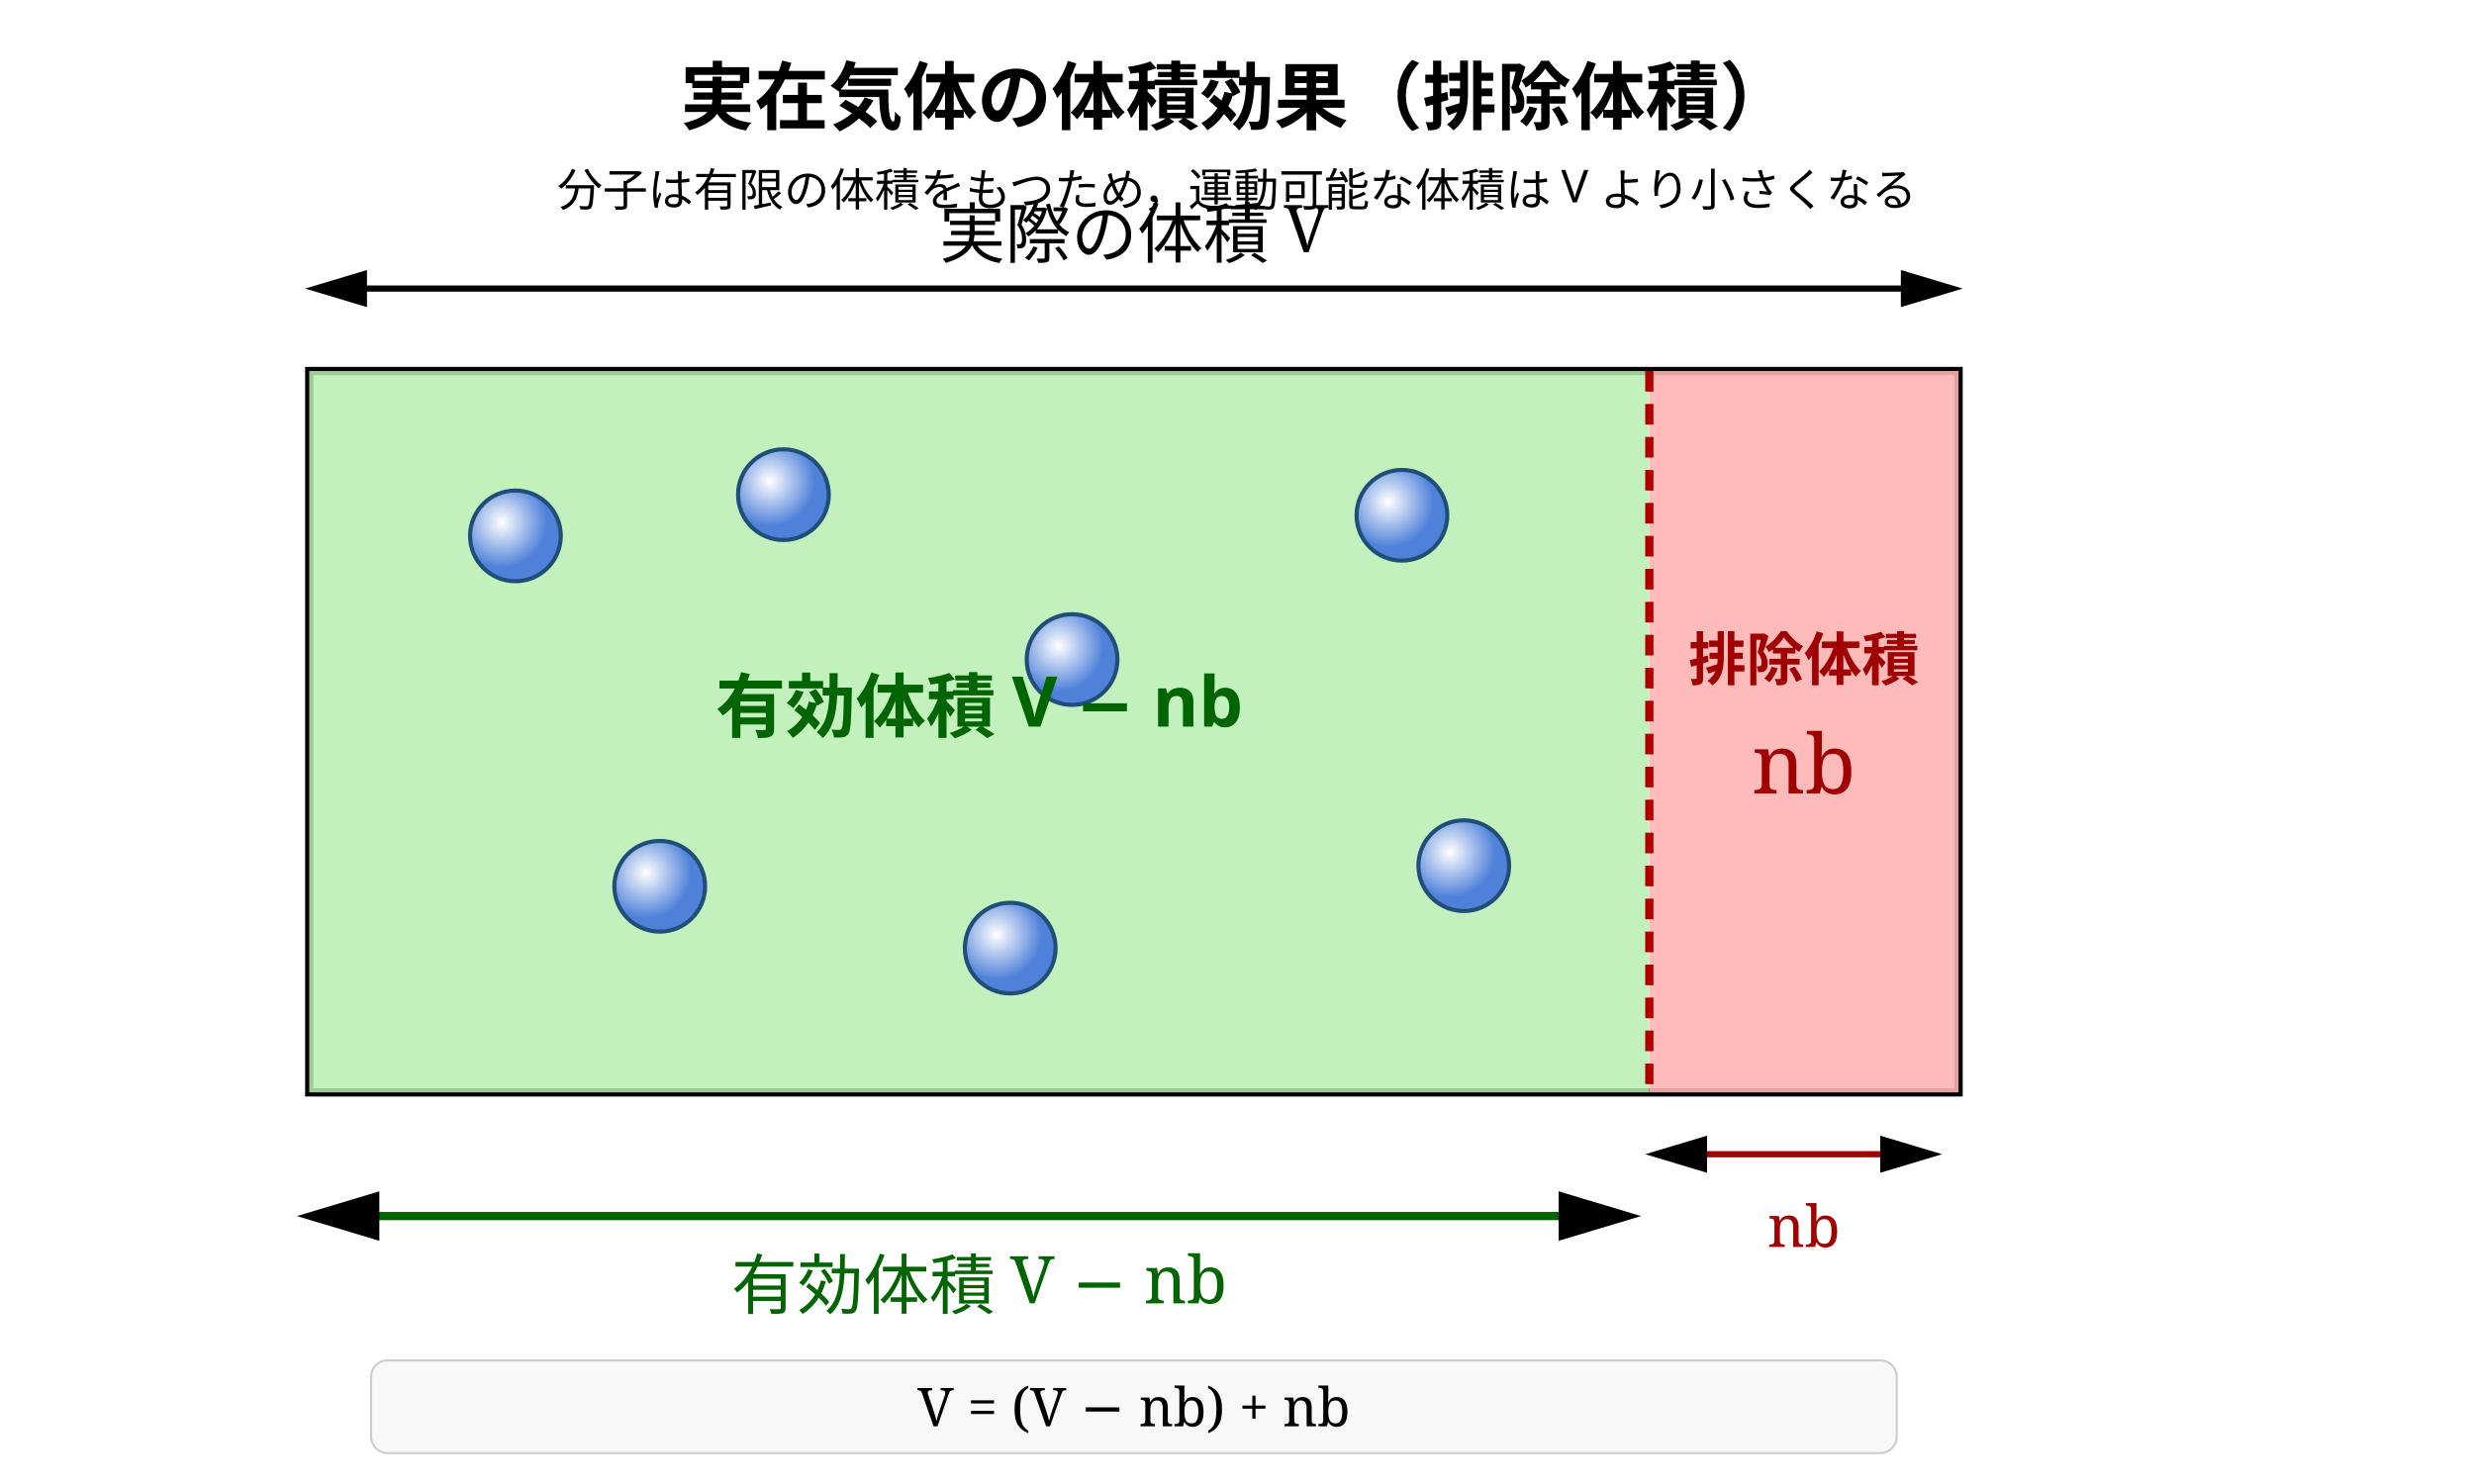
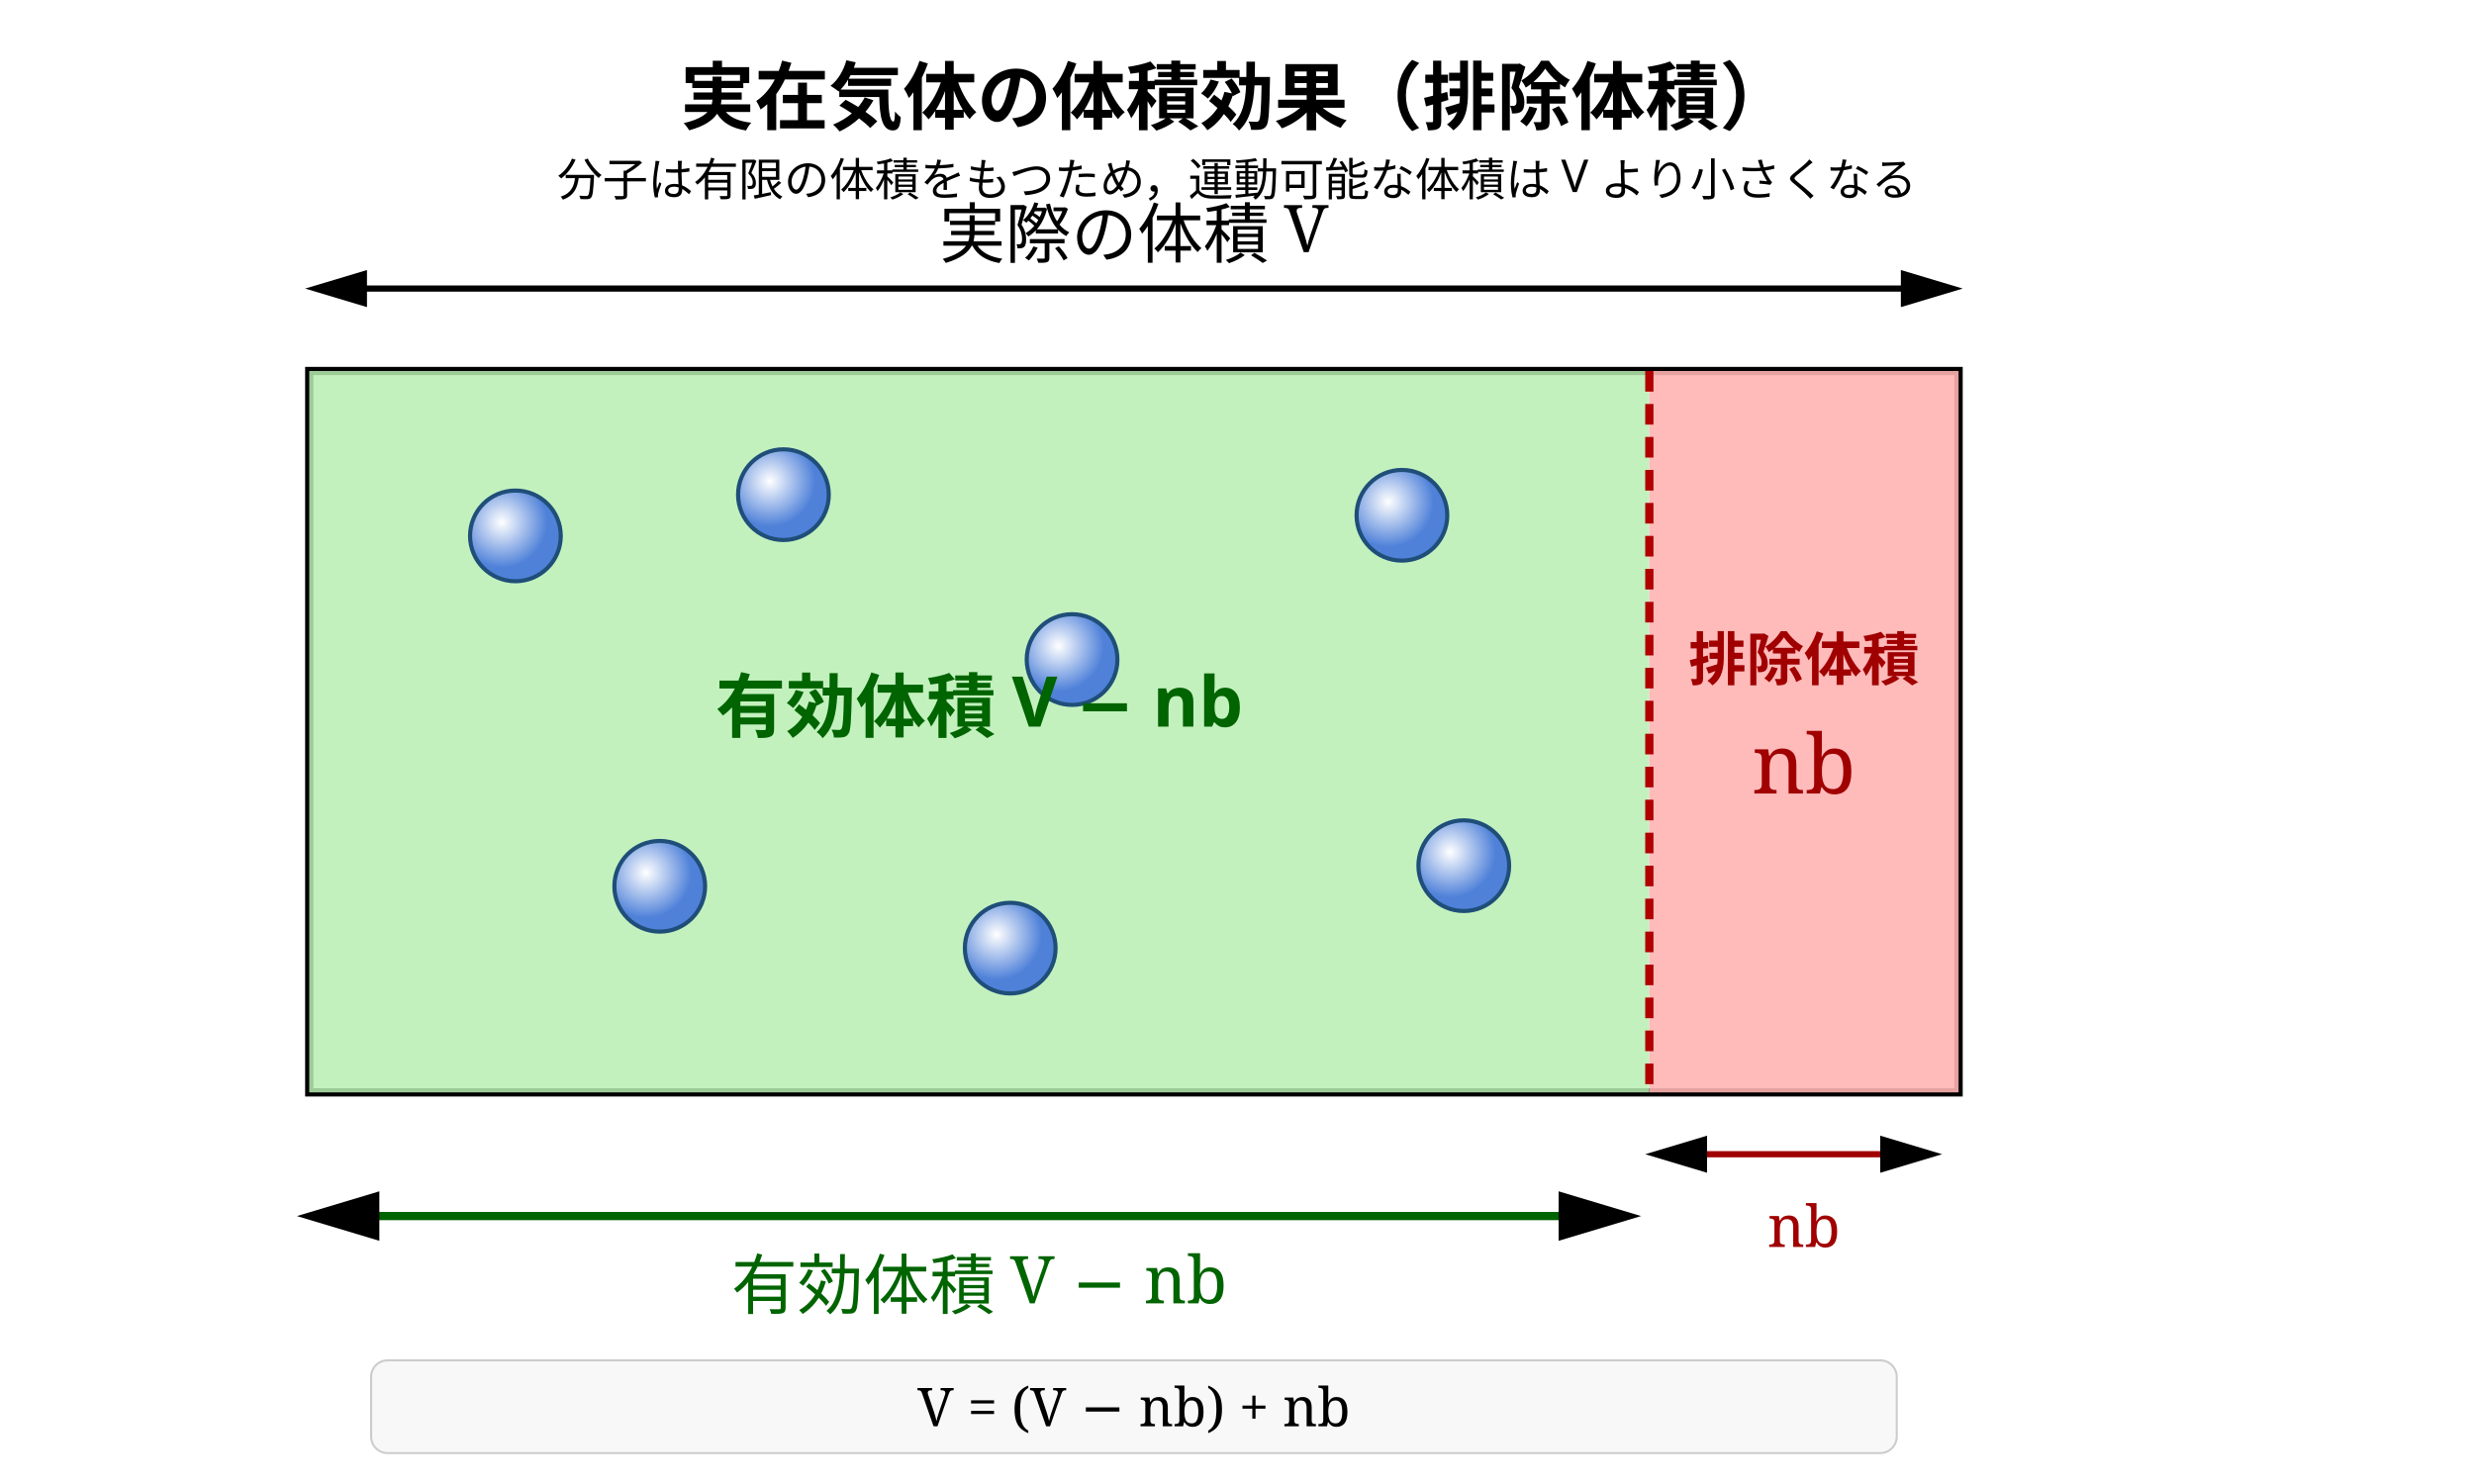
<svg xmlns="http://www.w3.org/2000/svg" width="1200" height="720" viewBox="0 0 1200 720">
  <defs>
    <marker id="arrow" markerWidth="12" markerHeight="12" refX="6" refY="3" orient="auto-start-reverse">
      <path d="M0,0 L0,6 L10,3 z" fill="black" />
    </marker>
    <radialGradient id="mol" cx="35%" cy="35%">
      <stop offset="0%" stop-color="#ffffff" />
      <stop offset="100%" stop-color="#4f81d9" />
    </radialGradient>
  </defs>
  <text x="600" y="60" text-anchor="middle" font-size="36" font-family="sans-serif" font-weight="bold">
    実在気体の体積効果（排除体積）
  </text>
-   <text x="600" y="100" text-anchor="middle" font-size="22" font-family="sans-serif">
+   <text x="600" y="95" text-anchor="middle" font-size="22" font-family="sans-serif">
    分子は有限の体積をもつため，運動可能な体積は V より小さくなる
  </text>
  <rect x="150" y="180" width="800" height="350" fill="none" stroke="black" stroke-width="4" />
  <rect x="150" y="180" width="650" height="350" fill="#b9efb3" opacity="0.85" />
  <rect x="800" y="180" width="150" height="350" fill="#ffb3b3" opacity="0.90" />
  <line x1="800" y1="180" x2="800" y2="530" stroke="#b00000" stroke-width="4" stroke-dasharray="10 6" />
  <circle cx="250" cy="260" r="22" fill="url(#mol)" stroke="#1f4e79" stroke-width="2" />
  <circle cx="380" cy="240" r="22" fill="url(#mol)" stroke="#1f4e79" stroke-width="2" />
  <circle cx="520" cy="320" r="22" fill="url(#mol)" stroke="#1f4e79" stroke-width="2" />
  <circle cx="680" cy="250" r="22" fill="url(#mol)" stroke="#1f4e79" stroke-width="2" />
  <circle cx="710" cy="420" r="22" fill="url(#mol)" stroke="#1f4e79" stroke-width="2" />
  <circle cx="320" cy="430" r="22" fill="url(#mol)" stroke="#1f4e79" stroke-width="2" />
  <circle cx="490" cy="460" r="22" fill="url(#mol)" stroke="#1f4e79" stroke-width="2" />
  <text x="475" y="355" text-anchor="middle" font-size="34" font-family="sans-serif" font-weight="bold" fill="#006400">
    有効体積 V − nb
  </text>
  <text x="875" y="330" text-anchor="middle" font-size="28" font-family="sans-serif" font-weight="bold" fill="#a00000">
    排除体積
  </text>
  <text x="875" y="385" text-anchor="middle" font-size="40" font-family="serif" fill="#a00000">
    nb
  </text>
  <line x1="160" y1="140" x2="940" y2="140" stroke="black" stroke-width="3" marker-start="url(#arrow)" marker-end="url(#arrow)" />
  <text x="550" y="125" text-anchor="middle" font-size="32" font-family="serif">
    実際の体積 V
  </text>
  <line x1="160" y1="590" x2="780" y2="590" stroke="#006400" stroke-width="4" marker-start="url(#arrow)" marker-end="url(#arrow)" />
  <text x="475" y="635" text-anchor="middle" font-size="32" font-family="serif" fill="#006400">
    有効体積 V − nb
  </text>
  <line x1="810" y1="560" x2="930" y2="560" stroke="#a00000" stroke-width="3" marker-start="url(#arrow)" marker-end="url(#arrow)" />
  <text x="875" y="605" text-anchor="middle" font-size="28" font-family="serif" fill="#a00000">
    nb
  </text>
  <rect x="180" y="660" width="740" height="45" rx="8" fill="#f8f8f8" stroke="#cccccc" />
  <text x="550" y="692" text-anchor="middle" font-size="26" font-family="serif">
    V = (V − nb) + nb
  </text>
</svg>
